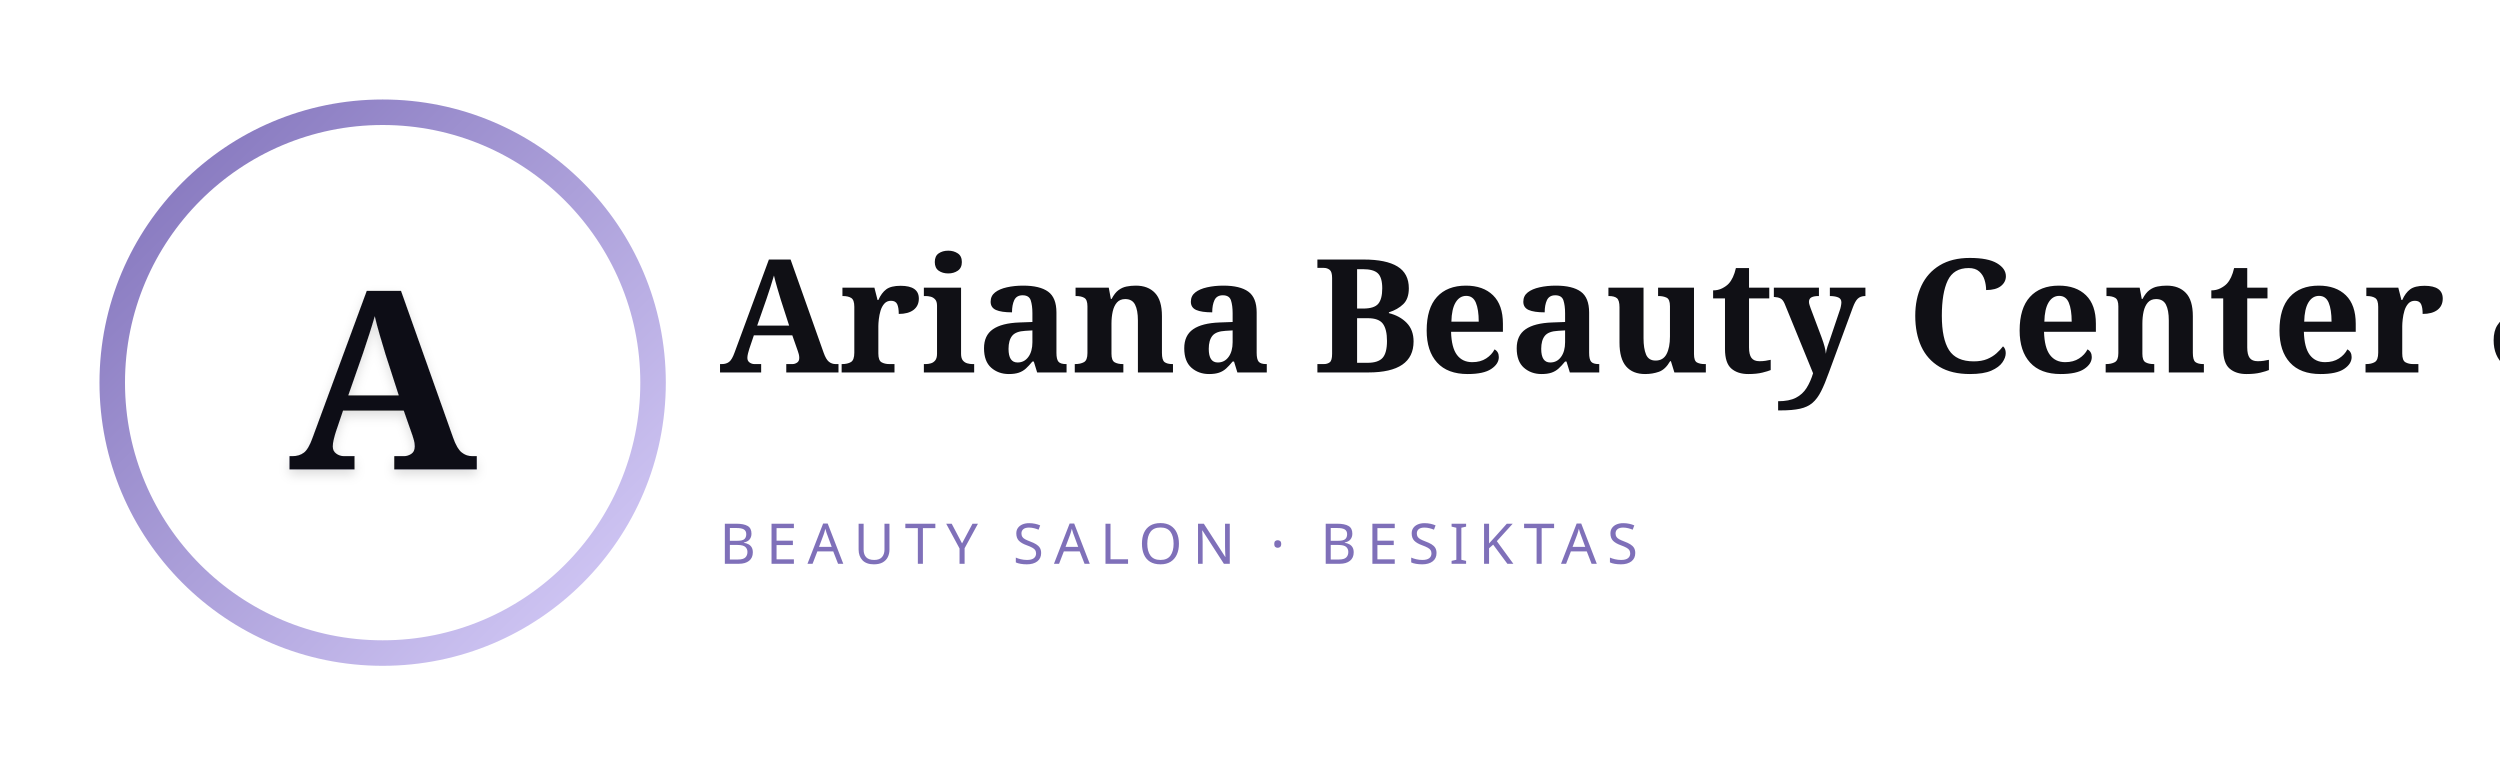
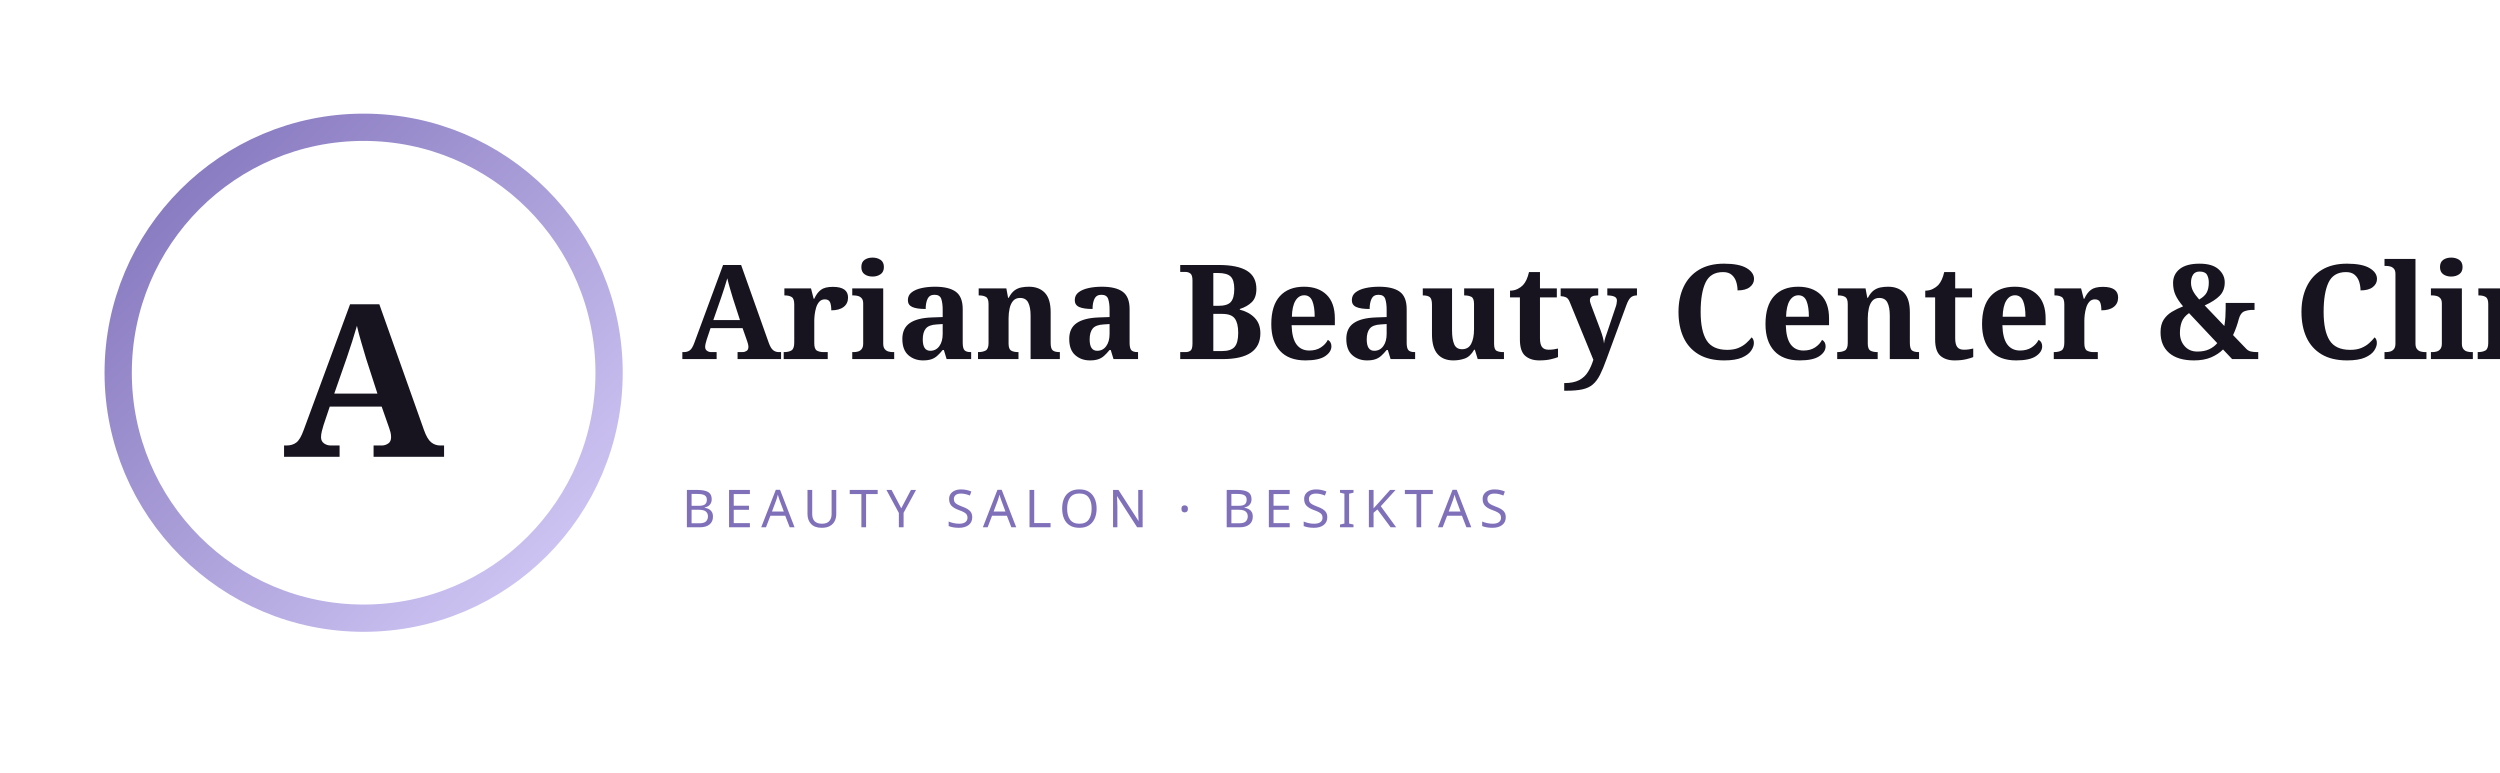
- <svg xmlns="http://www.w3.org/2000/svg" width="980" height="300" viewBox="0 0 980 300" role="img" aria-label="Ariana Beauty Center &amp; Clinic logo">
+ <svg xmlns="http://www.w3.org/2000/svg" width="1100" height="340" viewBox="0 0 1100 340" role="img" aria-label="Ariana Beauty Center &amp; Clinic logo">
  <defs>
    <linearGradient id="g" x1="0" y1="0" x2="1" y2="1">
      <stop offset="0%" stop-color="#7f70b9" />
      <stop offset="100%" stop-color="#d8cffa" />
    </linearGradient>
-     <filter id="shadow" x="-30%" y="-30%" width="160%" height="160%">
-       <feDropShadow dx="0" dy="2" stdDeviation="2" flood-color="#000" flood-opacity="0.14" />
-     </filter>
  </defs>
-   <rect width="980" height="300" fill="none" />
-   <g transform="translate(24,24)">
-     <circle cx="126" cy="126" r="106" fill="none" stroke="url(#g)" stroke-width="10" />
-     <text x="126" y="160" text-anchor="middle" font-family="'Playfair Display',serif" font-size="98" font-weight="700" fill="#101015" filter="url(#shadow)">A</text>
+   <rect width="1100" height="340" fill="none" />
+   <g transform="translate(30,34)">
+     <circle cx="130" cy="130" r="108" fill="none" stroke="url(#g)" stroke-width="12" />
+     <text x="130" y="167" text-anchor="middle" font-family="'Playfair Display', serif" font-size="94" font-weight="700" fill="#17141f">A</text>
  </g>
-   <g transform="translate(282,76)">
-     <text x="0" y="70" font-family="'Playfair Display',serif" font-size="62" fill="#101015" font-weight="600">Ariana Beauty Center &amp; Clinic</text>
-     <line x1="0" y1="96" x2="640" y2="96" stroke="url(#g)" stroke-width="4" />
-     <text x="0" y="145" font-family="'Manrope',sans-serif" font-size="22" letter-spacing="4" fill="#7f70b9">BEAUTY SALON · BESIKTAS</text>
+   <g transform="translate(300,96)">
+     <text x="0" y="62" font-family="'Playfair Display', serif" font-size="58" fill="#17141f" font-weight="600">Ariana Beauty Center &amp; Clinic</text>
+     <line x1="0" y1="88" x2="730" y2="88" stroke="url(#g)" stroke-width="4" />
+     <text x="0" y="136" font-family="'Manrope', sans-serif" font-size="23" letter-spacing="3.6" fill="#7f70b9">BEAUTY SALON · BESIKTAS</text>
  </g>
</svg>
